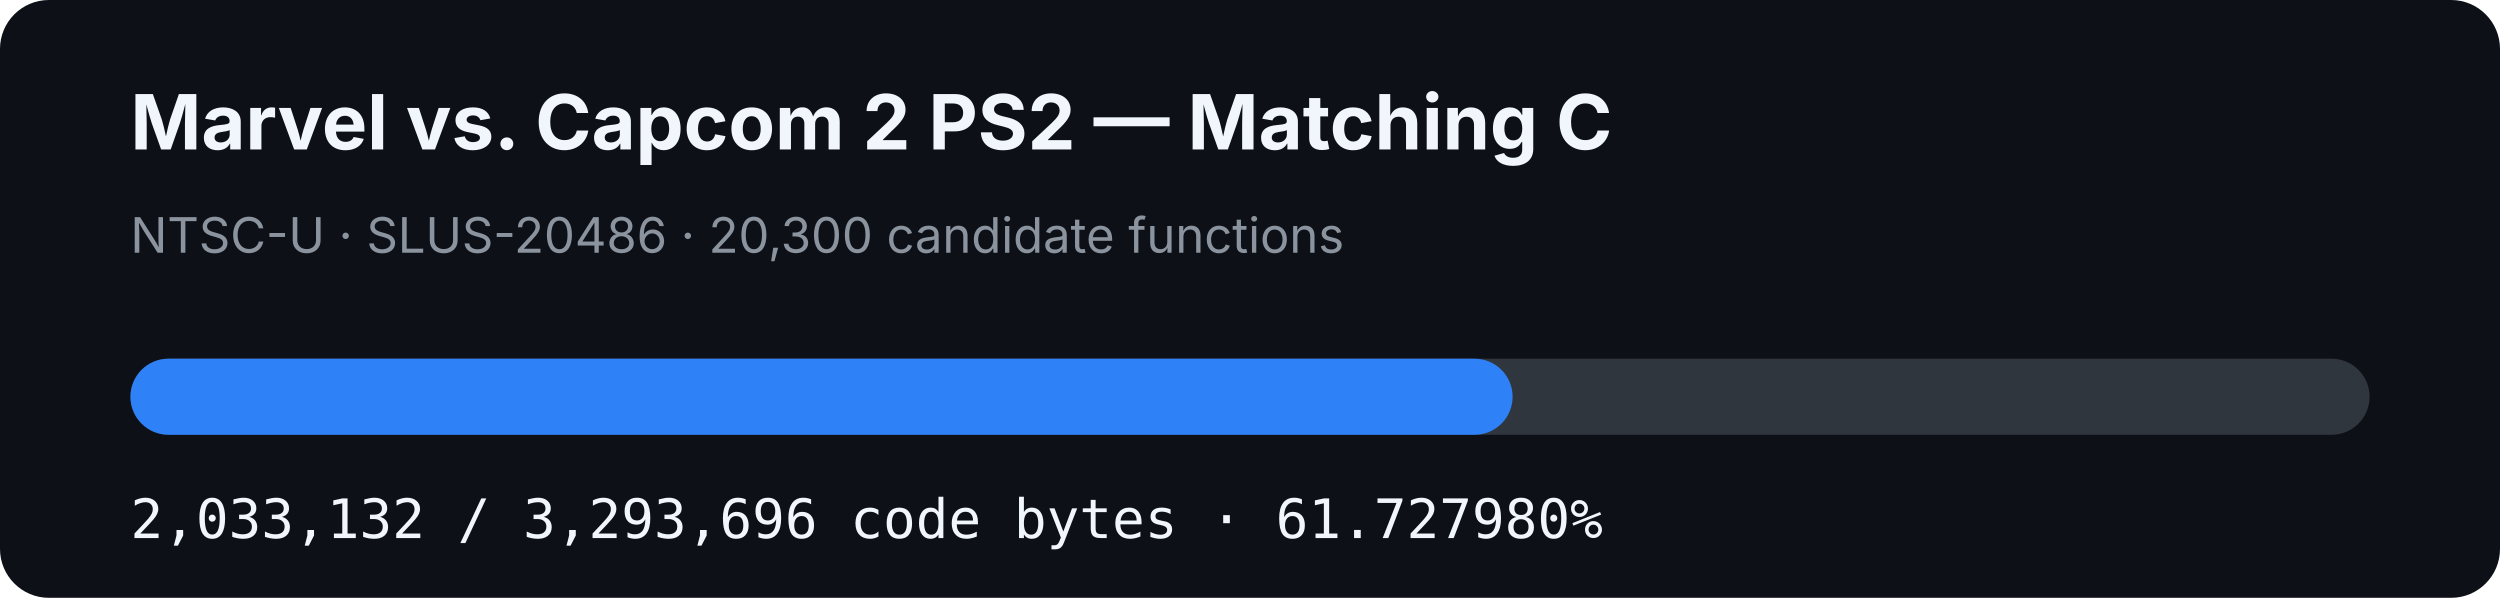
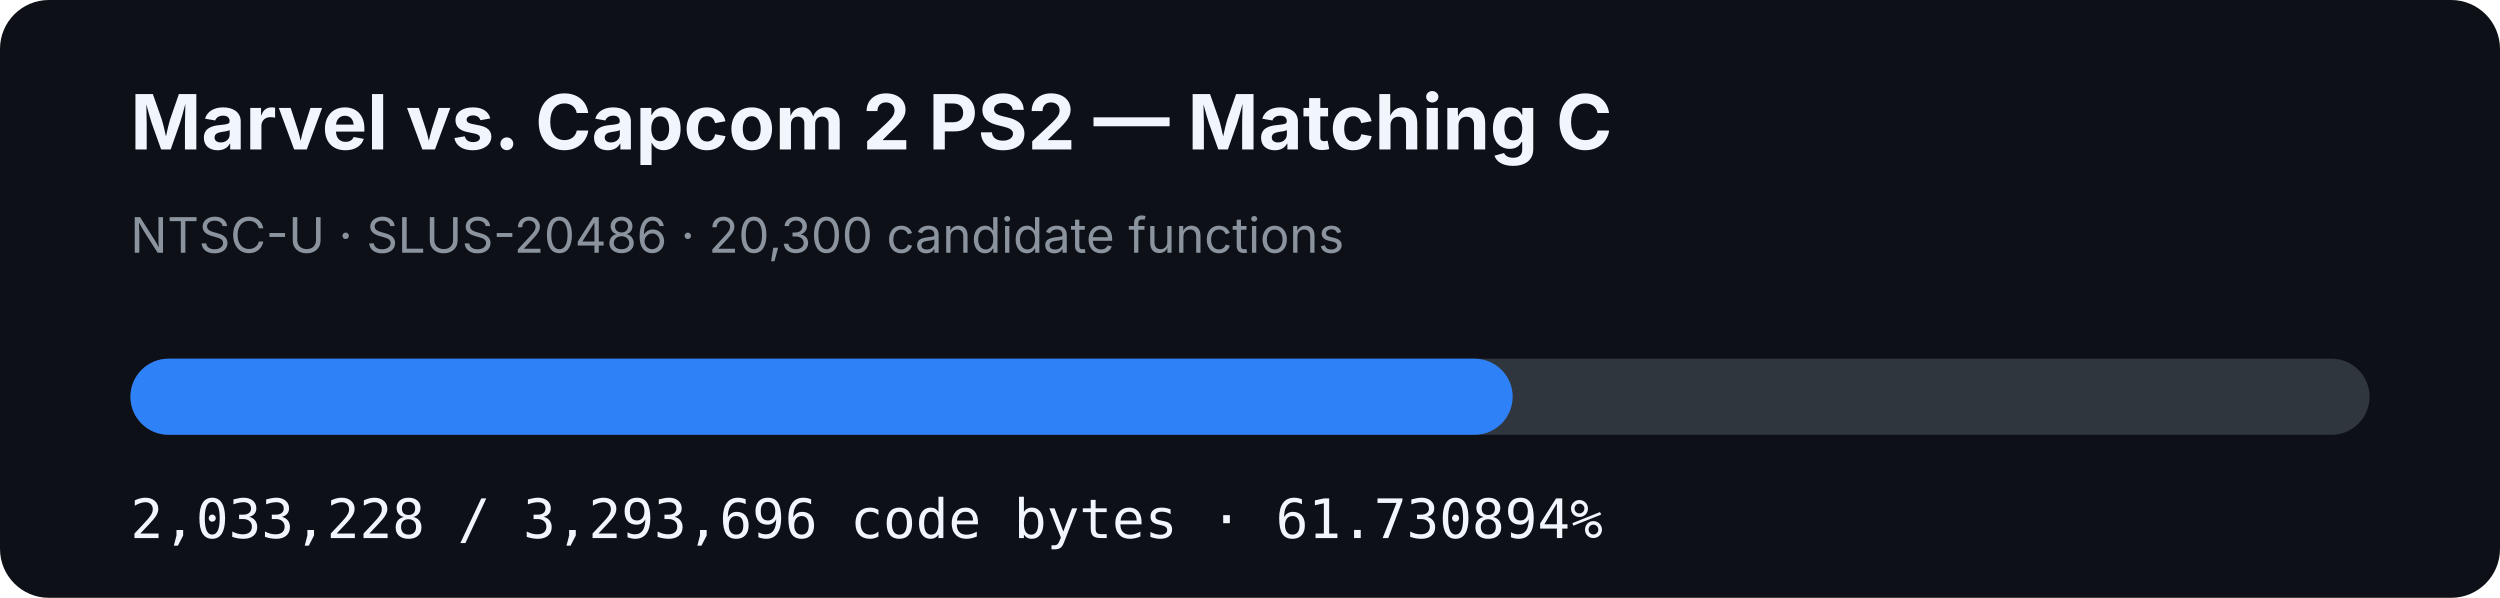
- <svg xmlns="http://www.w3.org/2000/svg" width="920" height="220" viewBox="0 0 920 220" role="img" aria-label="MVC2 PS2 matching C progress: 61.727980%">
+ <svg xmlns="http://www.w3.org/2000/svg" width="920" height="220" viewBox="0 0 920 220" role="img" aria-label="MVC2 PS2 matching C progress: 61.730894%">
  <rect width="920" height="220" rx="18" fill="#0d1117" />
  <text x="48" y="55" fill="#f0f6fc" font-family="-apple-system,BlinkMacSystemFont,Segoe UI,sans-serif" font-size="28" font-weight="700">Marvel vs. Capcom 2 PS2 — Matching C</text>
  <text x="48" y="93" fill="#8b949e" font-family="-apple-system,BlinkMacSystemFont,Segoe UI,sans-serif" font-size="18">NTSC-U · SLUS-20486 · 20,300 candidate functions</text>
  <rect x="48" y="132" width="824" height="28" rx="14" fill="#30363d" />
-   <rect x="48" y="132" width="508.639" height="28" rx="14" fill="#2f81f7" />
-   <text x="48" y="198" fill="#f0f6fc" font-family="ui-monospace,SFMono-Regular,Menlo,monospace" font-size="20">2,033,132 / 3,293,696 code bytes · 61.727980%</text>
+   <rect x="48" y="132" width="508.663" height="28" rx="14" fill="#2f81f7" />
+   <text x="48" y="198" fill="#f0f6fc" font-family="ui-monospace,SFMono-Regular,Menlo,monospace" font-size="20">2,033,228 / 3,293,696 code bytes · 61.730894%</text>
</svg>
